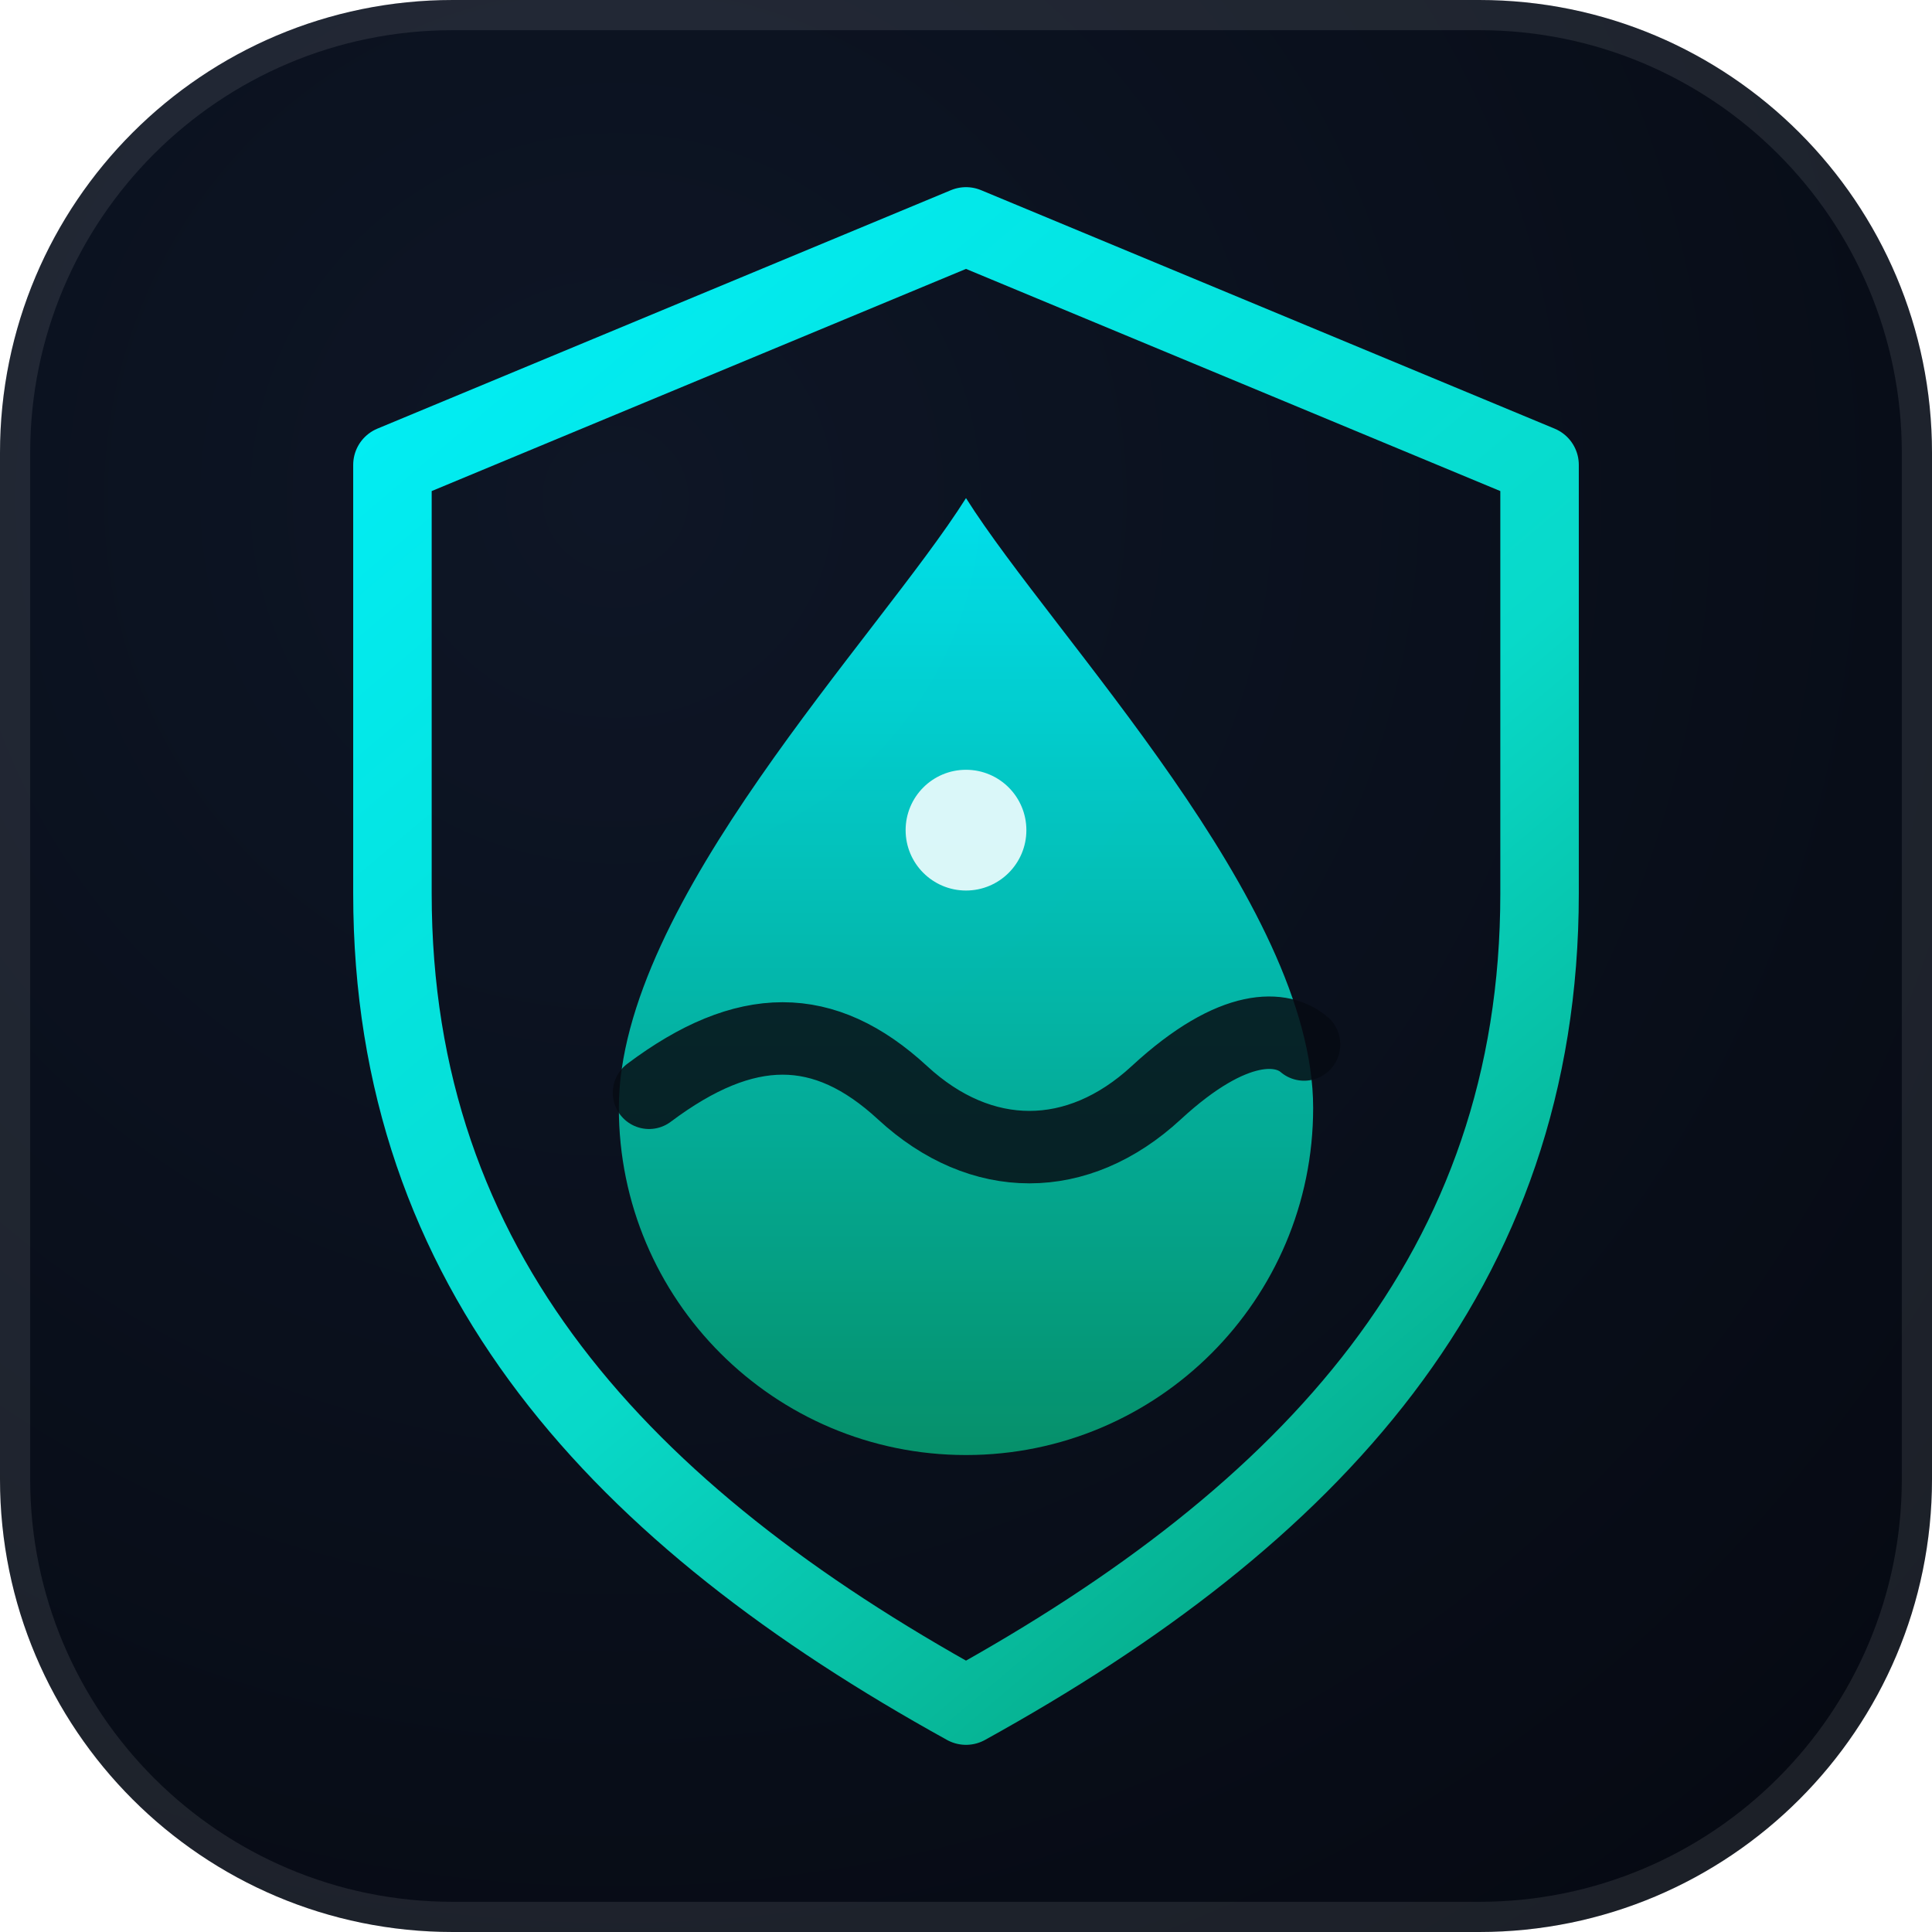
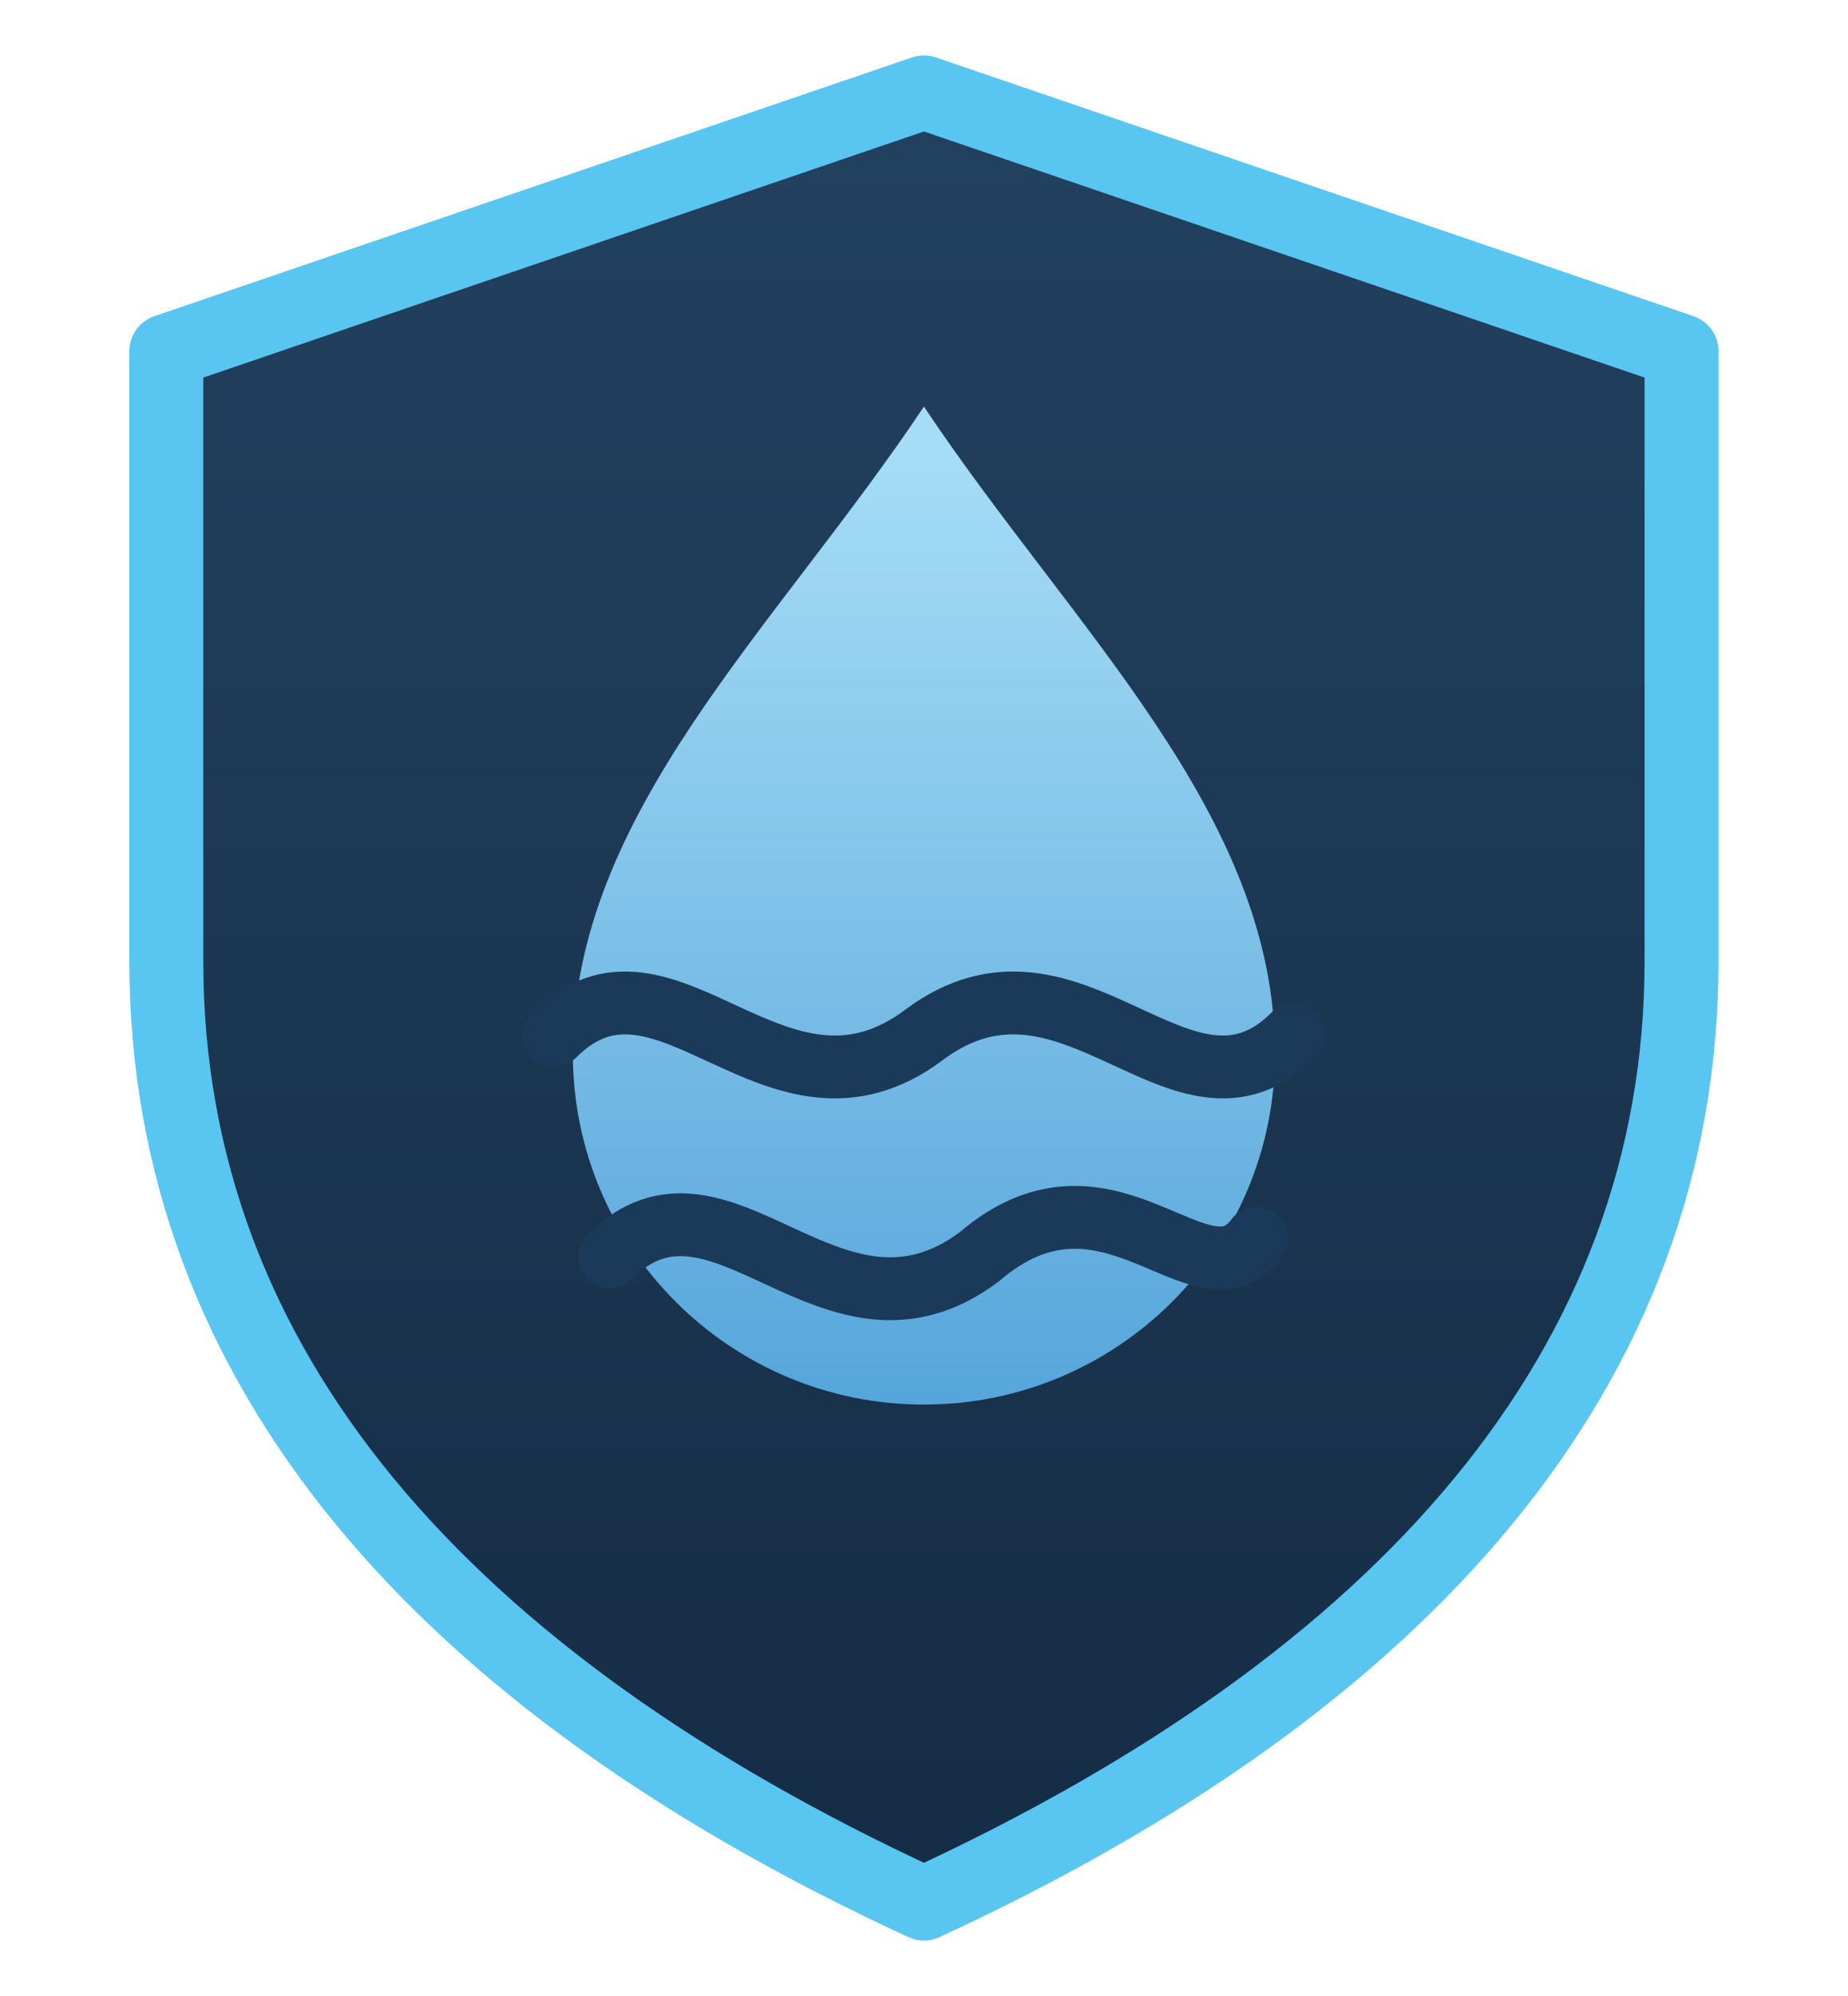
- <svg xmlns="http://www.w3.org/2000/svg" viewBox="0 0 64 64" fill="none">
+ <svg xmlns="http://www.w3.org/2000/svg" viewBox="0 0 100 108" fill="none">
  <defs>
-     <linearGradient id="jgA" x1="10" y1="6" x2="54" y2="58" gradientUnits="userSpaceOnUse">
-       <stop offset="0" stop-color="#00F2FE" />
-       <stop offset=".55" stop-color="#08D9C9" />
-       <stop offset="1" stop-color="#059669" />
+     <linearGradient id="jgShield" x1="50" y1="8" x2="50" y2="102" gradientUnits="userSpaceOnUse">
+       <stop offset="0" stop-color="#22415F" />
+       <stop offset="1" stop-color="#152C45" />
    </linearGradient>
-     <linearGradient id="jgB" x1="32" y1="16" x2="32" y2="50" gradientUnits="userSpaceOnUse">
-       <stop offset="0" stop-color="#00F2FE" />
-       <stop offset="1" stop-color="#059669" />
+     <linearGradient id="jgDrop" x1="50" y1="24" x2="50" y2="82" gradientUnits="userSpaceOnUse">
+       <stop offset="0" stop-color="#A6DDF6" />
+       <stop offset="1" stop-color="#4D9FD8" />
    </linearGradient>
-     <radialGradient id="jgC" cx=".32" cy=".26" r=".9">
-       <stop offset="0" stop-color="#0E1626" />
-       <stop offset="1" stop-color="#060A13" />
-     </radialGradient>
  </defs>
-   <rect width="64" height="64" rx="15" fill="url(#jgC)" />
-   <rect x=".5" y=".5" width="63" height="63" rx="14.5" stroke="rgba(255,255,255,.09)" />
-   <path d="M32 7.5 51 15.4v14.2c0 12.5-7.6 20.6-19 26.9C20.6 50.2 13 42.1 13 29.6V15.4L32 7.5Z" stroke="url(#jgA)" stroke-width="2.6" stroke-linejoin="round" />
-   <path d="M32 16.5c2.9 4.6 11.5 13.4 11.5 20.2a11.5 11.5 0 0 1-23 0c0-6.8 8.6-15.6 11.5-20.2Z" fill="url(#jgB)" opacity=".92" />
-   <path d="M21.5 36.2c3.2-2.4 5.8-2.4 8.4 0s5.8 2.4 8.4 0 4.2-2.2 4.9-1.6" stroke="#060A13" stroke-width="2.4" stroke-linecap="round" opacity=".85" />
-   <circle cx="32" cy="27.5" r="2" fill="#F2FDFF" opacity=".9" />
+   <path d="M50 5 L91 19 V52 C91 74 76 91 50 103 C24 91 9 74 9 52 V19 Z" fill="url(#jgShield)" stroke="#59C6F2" stroke-width="4" stroke-linejoin="round" />
+   <path d="M50 22 C58 34 69 44 69 57 A19 19 0 1 1 31 57 C31 44 42 34 50 22 Z" fill="url(#jgDrop)" />
+   <path d="M30 56 C36 50 42 62 50 56 C58 50 64 62 70 56" stroke="#1B3A5A" stroke-width="3.4" stroke-linecap="round" fill="none" />
+   <path d="M33 68 C39 62 45 74 53 68 C60 62 65 71 68 67" stroke="#1B3A5A" stroke-width="3.4" stroke-linecap="round" fill="none" />
</svg>
